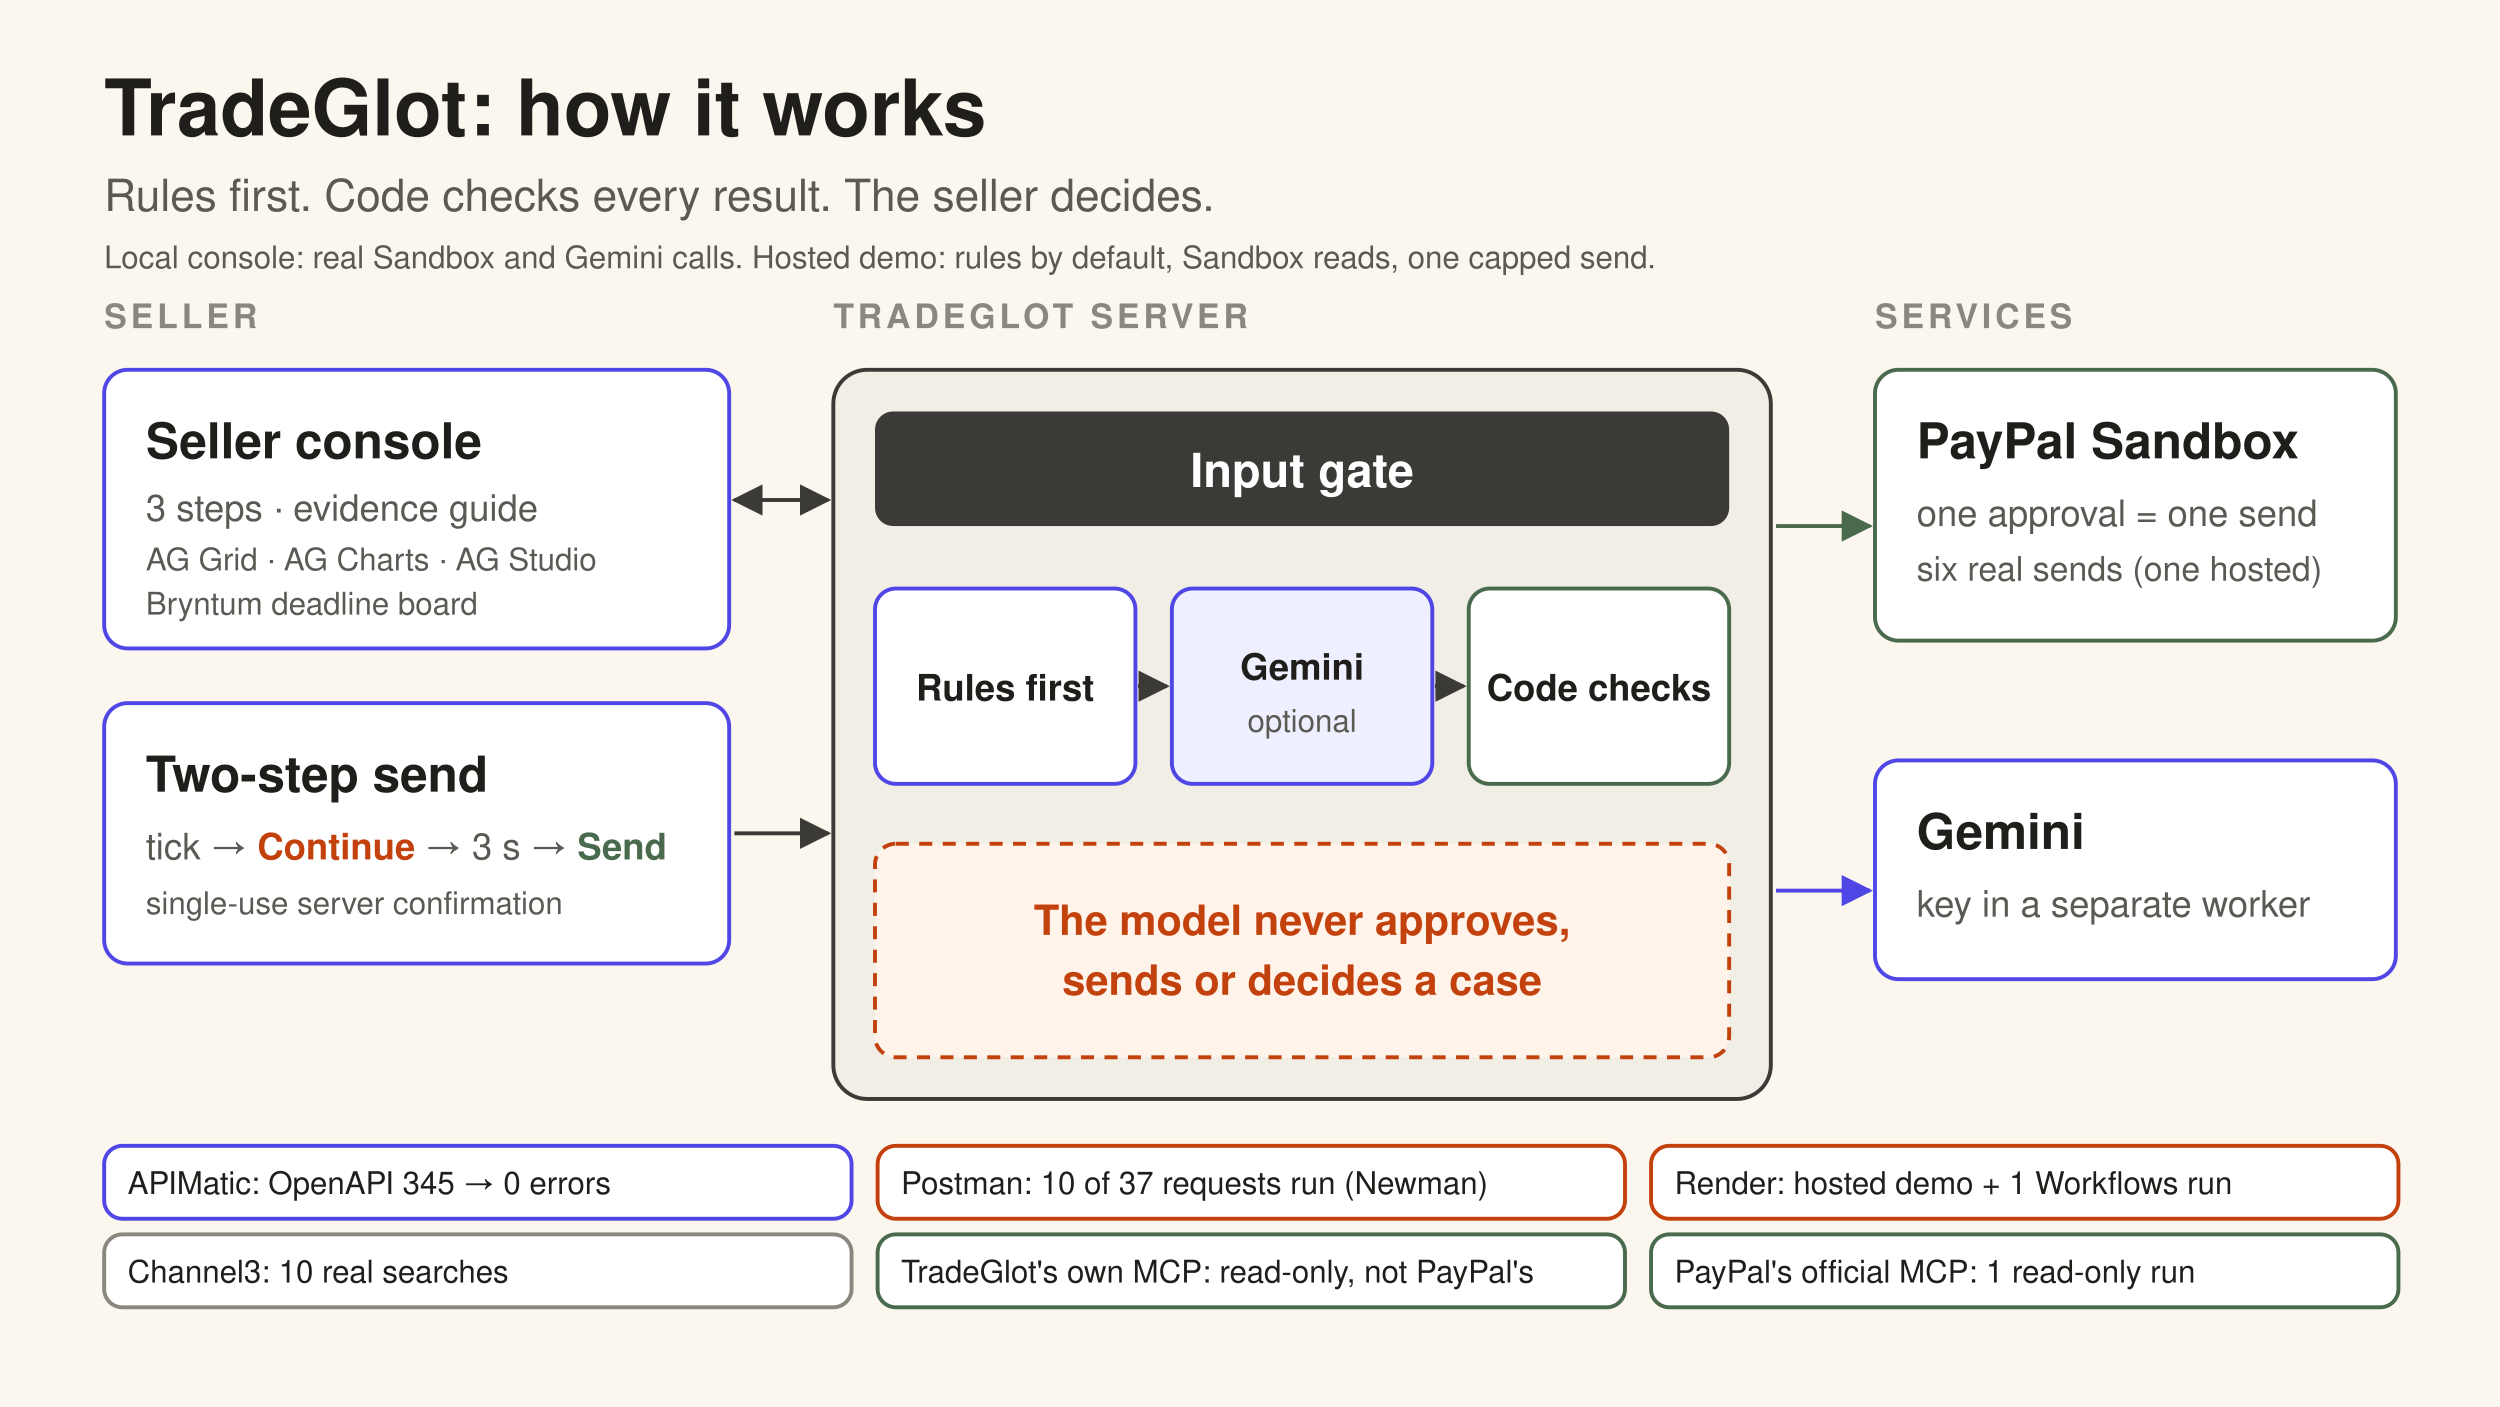
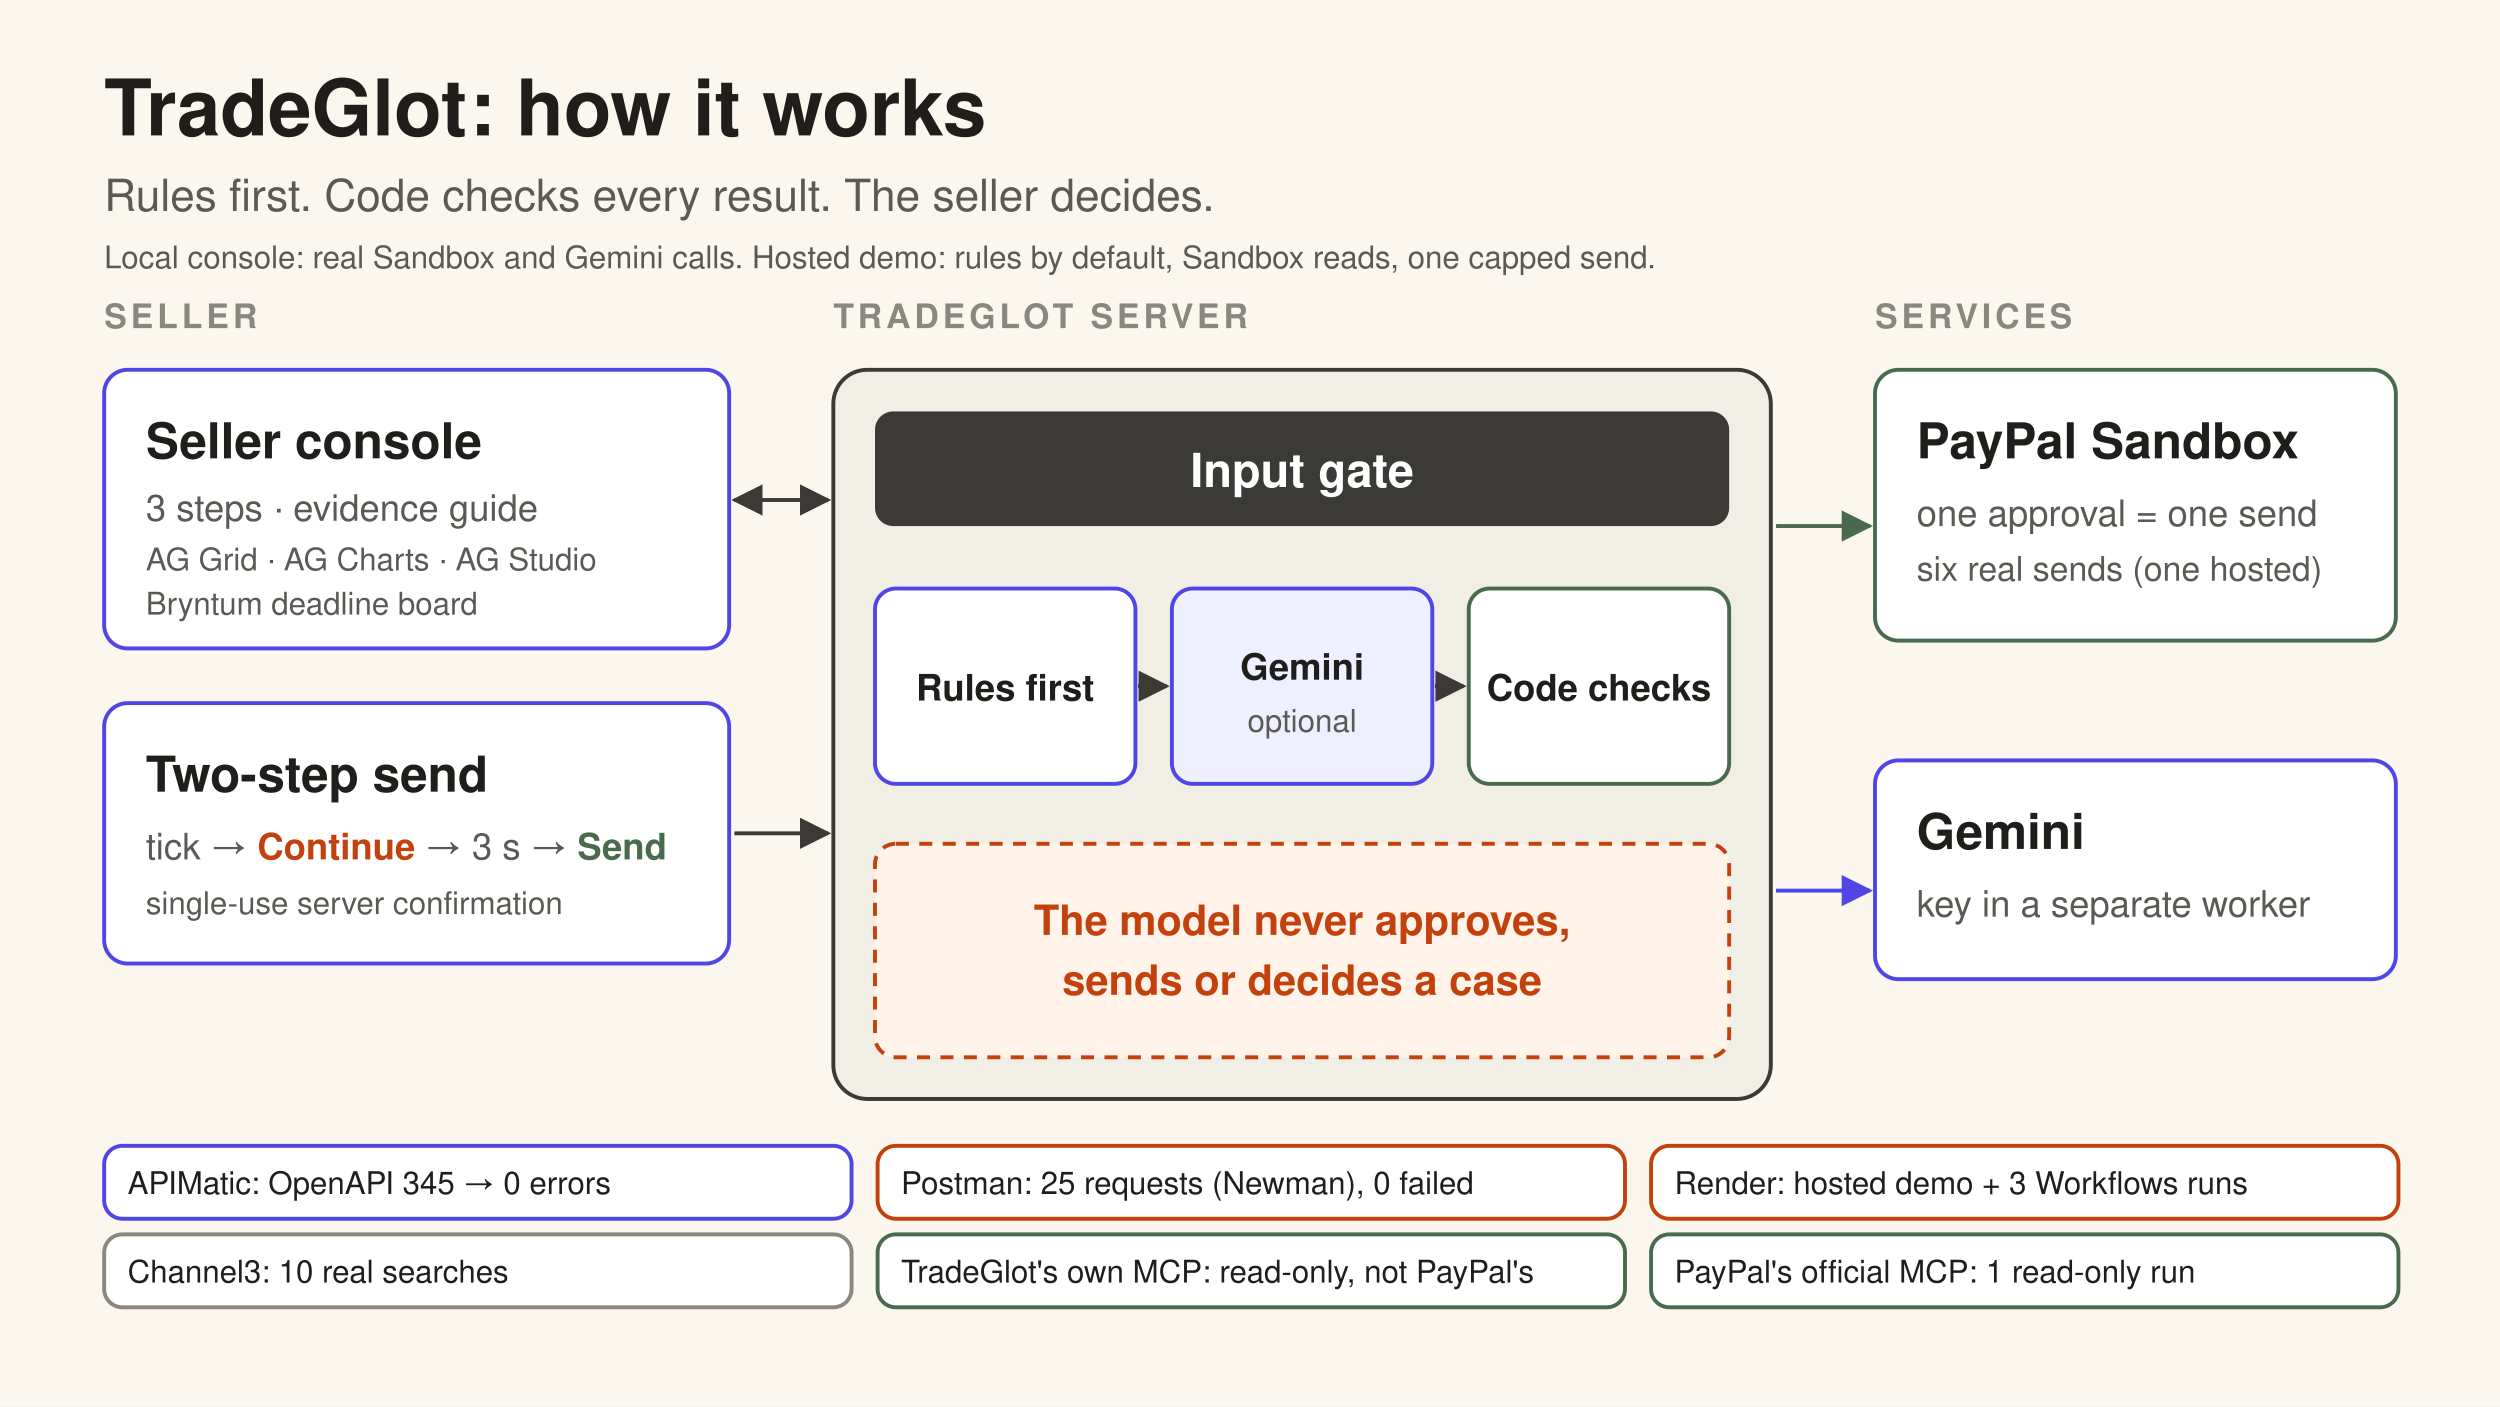
<svg xmlns="http://www.w3.org/2000/svg" width="1920" height="1080" viewBox="0 0 1920 1080" font-family="Helvetica, Arial, sans-serif" role="img" aria-labelledby="a93-t a93-d">
  <defs>
    <marker id="arr" viewBox="0 0 10 10" refX="9" refY="5" markerWidth="8" markerHeight="8" orient="auto-start-reverse">
      <path d="M0,0 L10,5 L0,10 z" fill="#3b3a36" />
    </marker>
    <marker id="arrG" viewBox="0 0 10 10" refX="9" refY="5" markerWidth="8" markerHeight="8" orient="auto-start-reverse">
      <path d="M0,0 L10,5 L0,10 z" fill="#4a6a4e" />
    </marker>
    <marker id="arrI" viewBox="0 0 10 10" refX="9" refY="5" markerWidth="8" markerHeight="8" orient="auto-start-reverse">
      <path d="M0,0 L10,5 L0,10 z" fill="#4f46e5" />
    </marker>
  </defs>
  <rect width="1920" height="1080" fill="#fbf7ef" />
  <text x="80" y="104" font-size="60" font-weight="700" fill="#1f1e1b">TradeGlot: how it works</text>
  <text x="80" y="162" font-size="34" fill="#5b5953">Rules first. Code checks every result. The seller decides.</text>
  <text x="80" y="206" font-size="24" fill="#5b5953">Local console: real Sandbox and Gemini calls. Hosted demo: rules by default, Sandbox reads, one capped send.</text>
  <text x="80" y="252" font-size="26" font-weight="700" fill="#8a877f" letter-spacing="3">SELLER</text>
  <text x="640" y="252" font-size="26" font-weight="700" fill="#8a877f" letter-spacing="3">TRADEGLOT SERVER</text>
  <text x="1440" y="252" font-size="26" font-weight="700" fill="#8a877f" letter-spacing="3">SERVICES</text>
  <rect x="80" y="284" width="480" height="214" rx="18" fill="#ffffff" stroke="#4f46e5" stroke-width="3" />
  <text x="112" y="352" font-size="38" font-weight="700" fill="#1f1e1b">Seller console</text>
  <text x="112" y="400" font-size="28" fill="#5b5953">3 steps · evidence guide</text>
  <text x="112" y="438" font-size="24" fill="#5b5953">AG Grid · AG Charts · AG Studio</text>
  <text x="112" y="472" font-size="24" fill="#5b5953">Bryntum deadline board</text>
  <rect x="80" y="540" width="480" height="200" rx="18" fill="#ffffff" stroke="#4f46e5" stroke-width="3" />
  <text x="112" y="608" font-size="38" font-weight="700" fill="#1f1e1b">Two-step send</text>
  <text x="112" y="660" font-size="28" fill="#5b5953">tick → <tspan fill="#c2410c" font-weight="700">Continue</tspan> → 3 s → <tspan fill="#4a6a4e" font-weight="700">Send</tspan>
  </text>
  <text x="112" y="702" font-size="24" fill="#5b5953">single-use server confirmation</text>
  <rect x="640" y="284" width="720" height="560" rx="26" fill="#f1eee6" stroke="#3b3a36" stroke-width="3" />
  <rect x="672" y="316" width="656" height="88" rx="14" fill="#3b3a36" />
  <text x="1000" y="374" font-size="36" font-weight="700" fill="#ffffff" text-anchor="middle">Input gate</text>
  <rect x="672" y="452" width="200" height="150" rx="16" fill="#ffffff" stroke="#4f46e5" stroke-width="3" />
  <text x="772" y="538" font-size="28" font-weight="700" fill="#1f1e1b" text-anchor="middle">Rules first</text>
  <path d="M874 527 L896 527" stroke="#3b3a36" stroke-width="3" marker-end="url(#arr)" />
  <rect x="900" y="452" width="200" height="150" rx="16" fill="#eef0ff" stroke="#4f46e5" stroke-width="3" />
  <text x="1000" y="522" font-size="28" font-weight="700" fill="#1f1e1b" text-anchor="middle">Gemini</text>
  <text x="1000" y="562" font-size="24" fill="#5b5953" text-anchor="middle">optional</text>
  <path d="M1102 527 L1124 527" stroke="#3b3a36" stroke-width="3" marker-end="url(#arr)" />
  <rect x="1128" y="452" width="200" height="150" rx="16" fill="#ffffff" stroke="#4a6a4e" stroke-width="3" />
  <text x="1228" y="538" font-size="28" font-weight="700" fill="#1f1e1b" text-anchor="middle">Code checks</text>
  <rect x="672" y="648" width="656" height="164" rx="16" fill="#fff3ea" stroke="#c2410c" stroke-width="3" stroke-dasharray="10,8" />
  <text x="1000" y="718" font-size="32" font-weight="700" fill="#c2410c" text-anchor="middle">The model never approves,</text>
  <text x="1000" y="764" font-size="32" font-weight="700" fill="#c2410c" text-anchor="middle">sends or decides a case</text>
  <rect x="1440" y="284" width="400" height="208" rx="18" fill="#ffffff" stroke="#4a6a4e" stroke-width="3" />
  <text x="1472" y="352" font-size="38" font-weight="700" fill="#1f1e1b">PayPal Sandbox</text>
  <text x="1472" y="404" font-size="28" fill="#5b5953">one approval = one send</text>
  <text x="1472" y="446" font-size="26" fill="#5b5953">six real sends (one hosted)</text>
  <rect x="1440" y="584" width="400" height="168" rx="18" fill="#ffffff" stroke="#4f46e5" stroke-width="3" />
  <text x="1472" y="652" font-size="38" font-weight="700" fill="#1f1e1b">Gemini</text>
  <text x="1472" y="704" font-size="28" fill="#5b5953">key in a separate worker</text>
  <path d="M564 384 L636 384" stroke="#3b3a36" stroke-width="3" marker-start="url(#arr)" marker-end="url(#arr)" />
  <path d="M564 640 L636 640" stroke="#3b3a36" stroke-width="3" marker-end="url(#arr)" />
  <path d="M1364 404 L1436 404" stroke="#4a6a4e" stroke-width="3" marker-end="url(#arrG)" />
  <path d="M1364 684 L1436 684" stroke="#4f46e5" stroke-width="3" marker-end="url(#arrI)" />
  <rect x="80" y="880" width="574" height="56" rx="14" fill="#ffffff" stroke="#4f46e5" stroke-width="3" />
  <text x="98" y="917" font-size="24" fill="#1f1e1b">APIMatic: OpenAPI 345 → 0 errors</text>
  <rect x="674" y="880" width="574" height="56" rx="14" fill="#ffffff" stroke="#c2410c" stroke-width="3" />
-   <text x="692" y="917" font-size="24" fill="#1f1e1b">Postman: 10 of 37 requests run (Newman)</text>
+   <text x="692" y="917" font-size="24" fill="#1f1e1b">Postman: 25 requests (Newman), 0 failed</text>
  <rect x="1268" y="880" width="574" height="56" rx="14" fill="#ffffff" stroke="#c2410c" stroke-width="3" />
-   <text x="1286" y="917" font-size="24" fill="#1f1e1b">Render: hosted demo + 1 Workflows run</text>
+   <text x="1286" y="917" font-size="24" fill="#1f1e1b">Render: hosted demo + 3 Workflows runs</text>
  <rect x="80" y="948" width="574" height="56" rx="14" fill="#ffffff" stroke="#8a877f" stroke-width="3" />
  <text x="98" y="985" font-size="24" fill="#1f1e1b">Channel3: 10 real searches</text>
  <rect x="674" y="948" width="574" height="56" rx="14" fill="#ffffff" stroke="#4a6a4e" stroke-width="3" />
  <text x="692" y="985" font-size="24" fill="#1f1e1b">TradeGlot's own MCP: read-only, not PayPal's</text>
  <rect x="1268" y="948" width="574" height="56" rx="14" fill="#ffffff" stroke="#4a6a4e" stroke-width="3" />
  <text x="1286" y="985" font-size="24" fill="#1f1e1b">PayPal's official MCP: 1 read-only run</text>
</svg>
